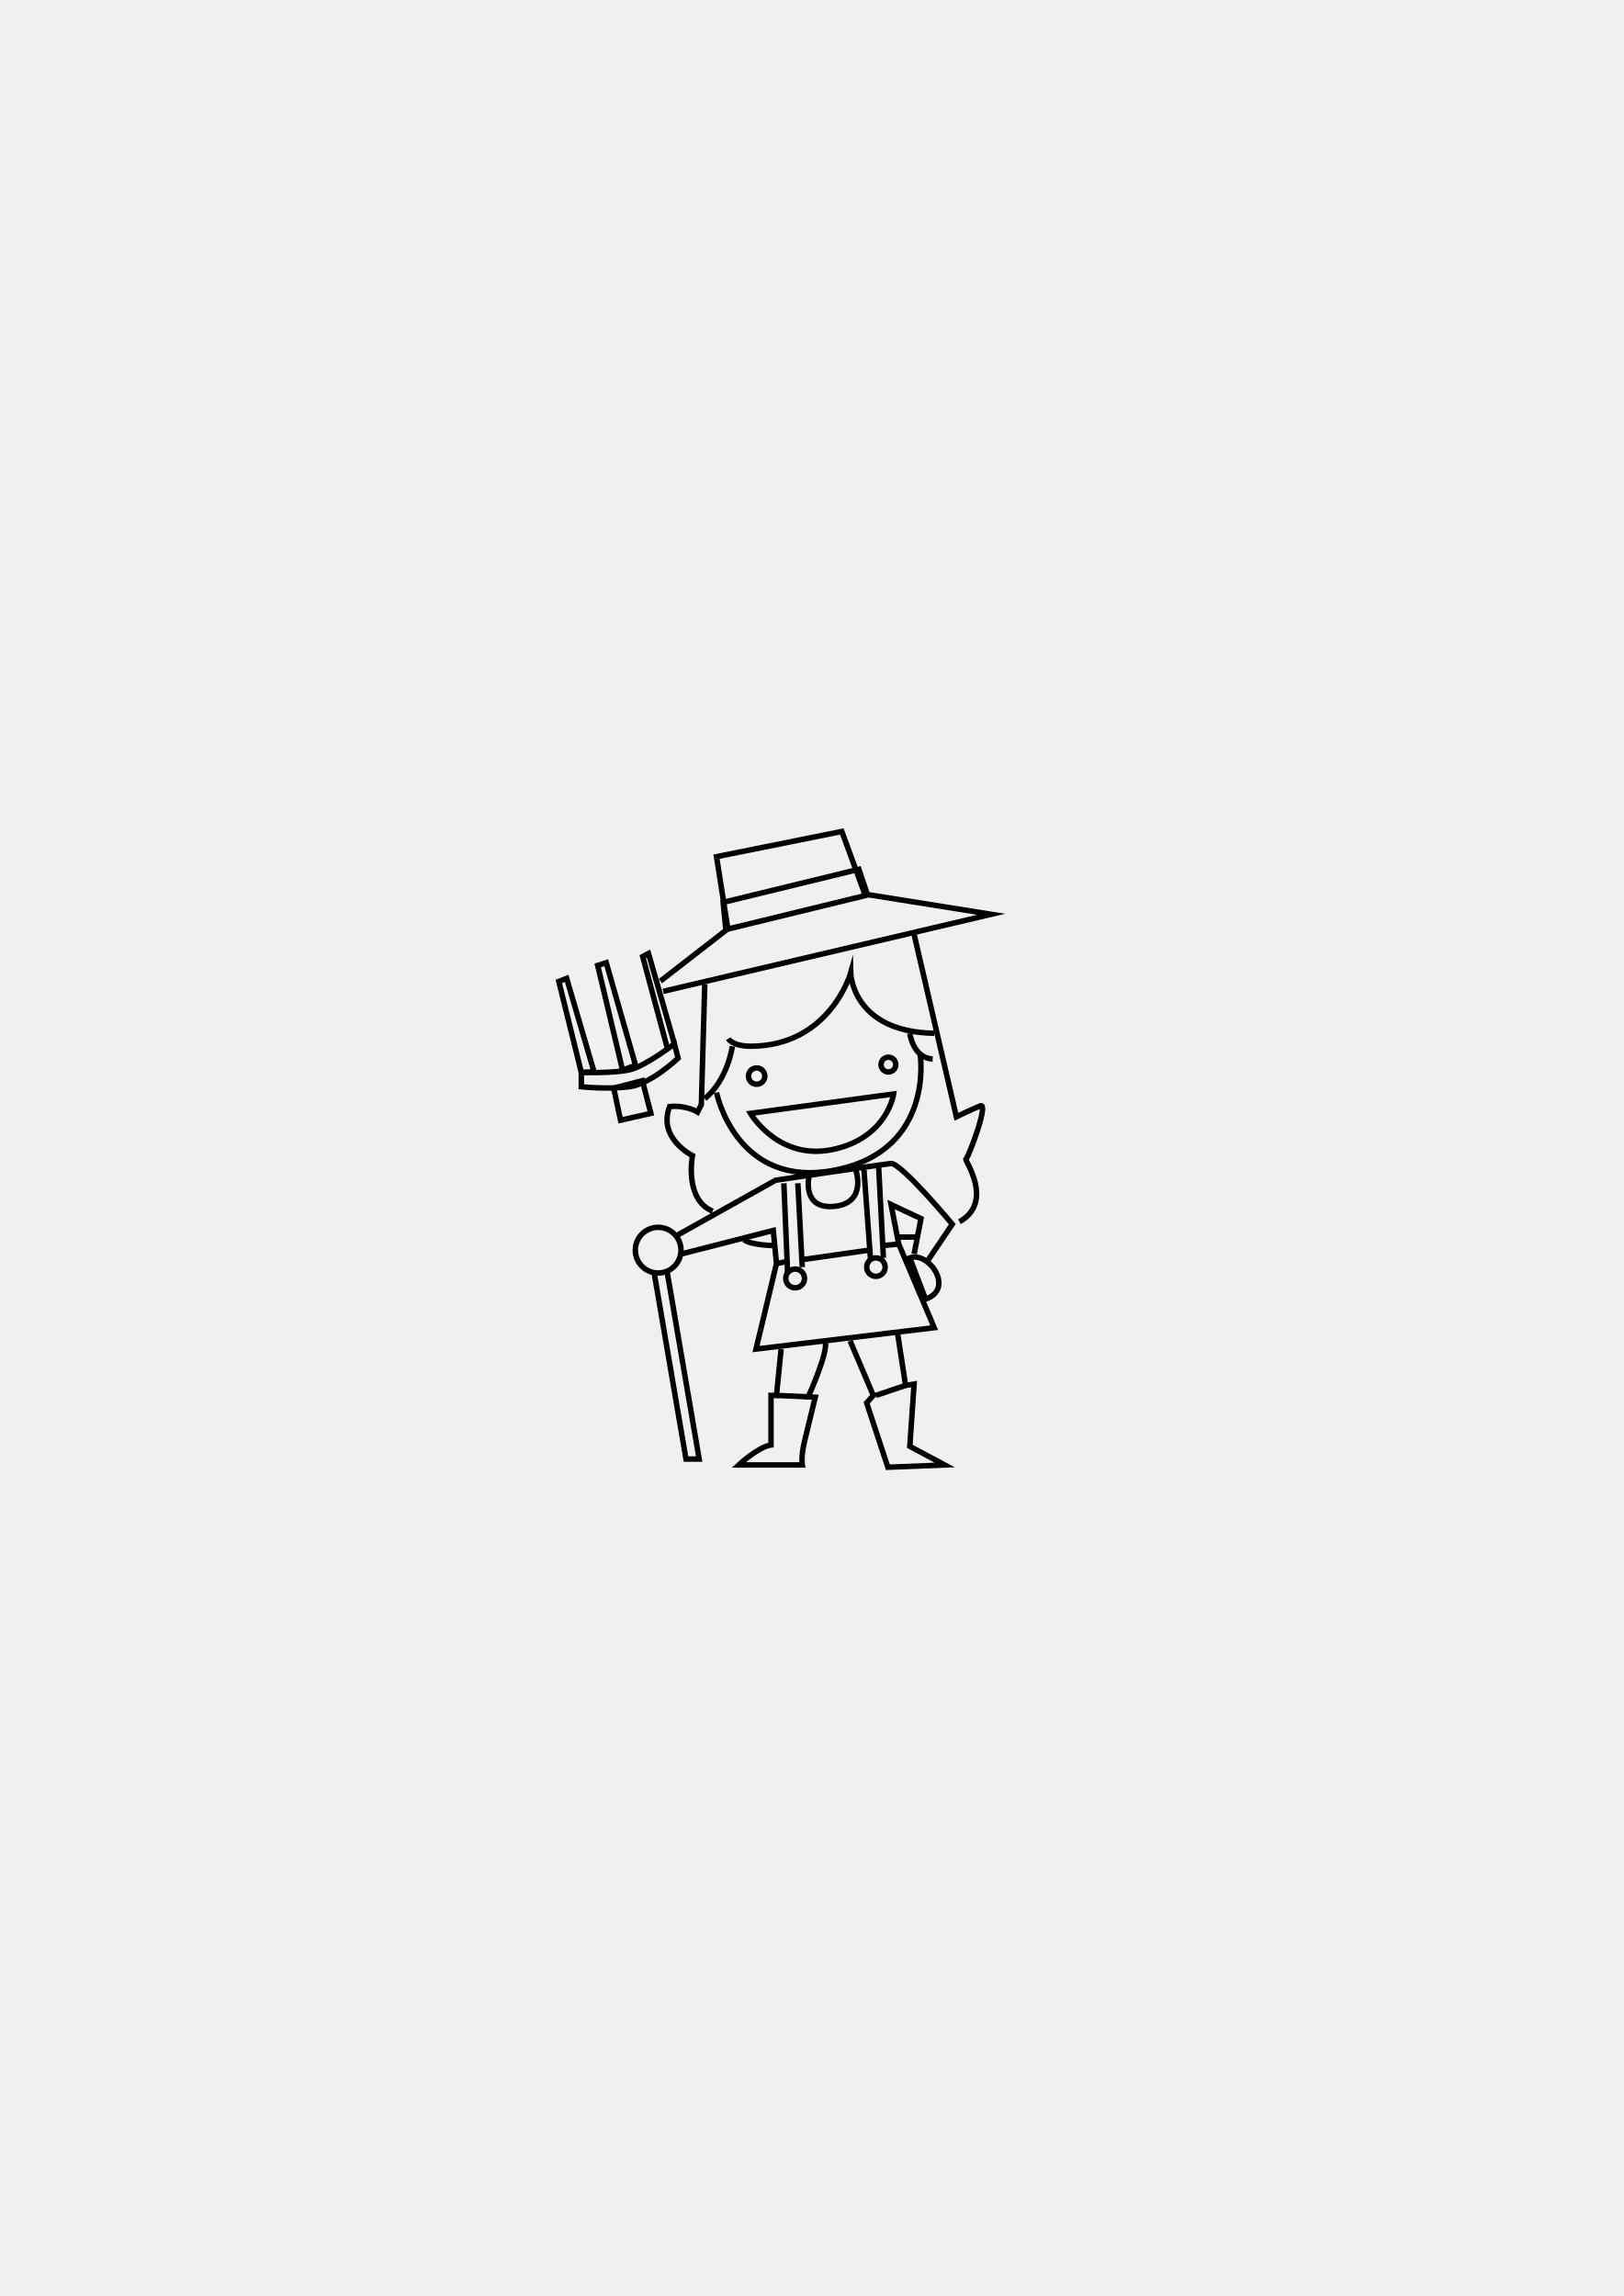
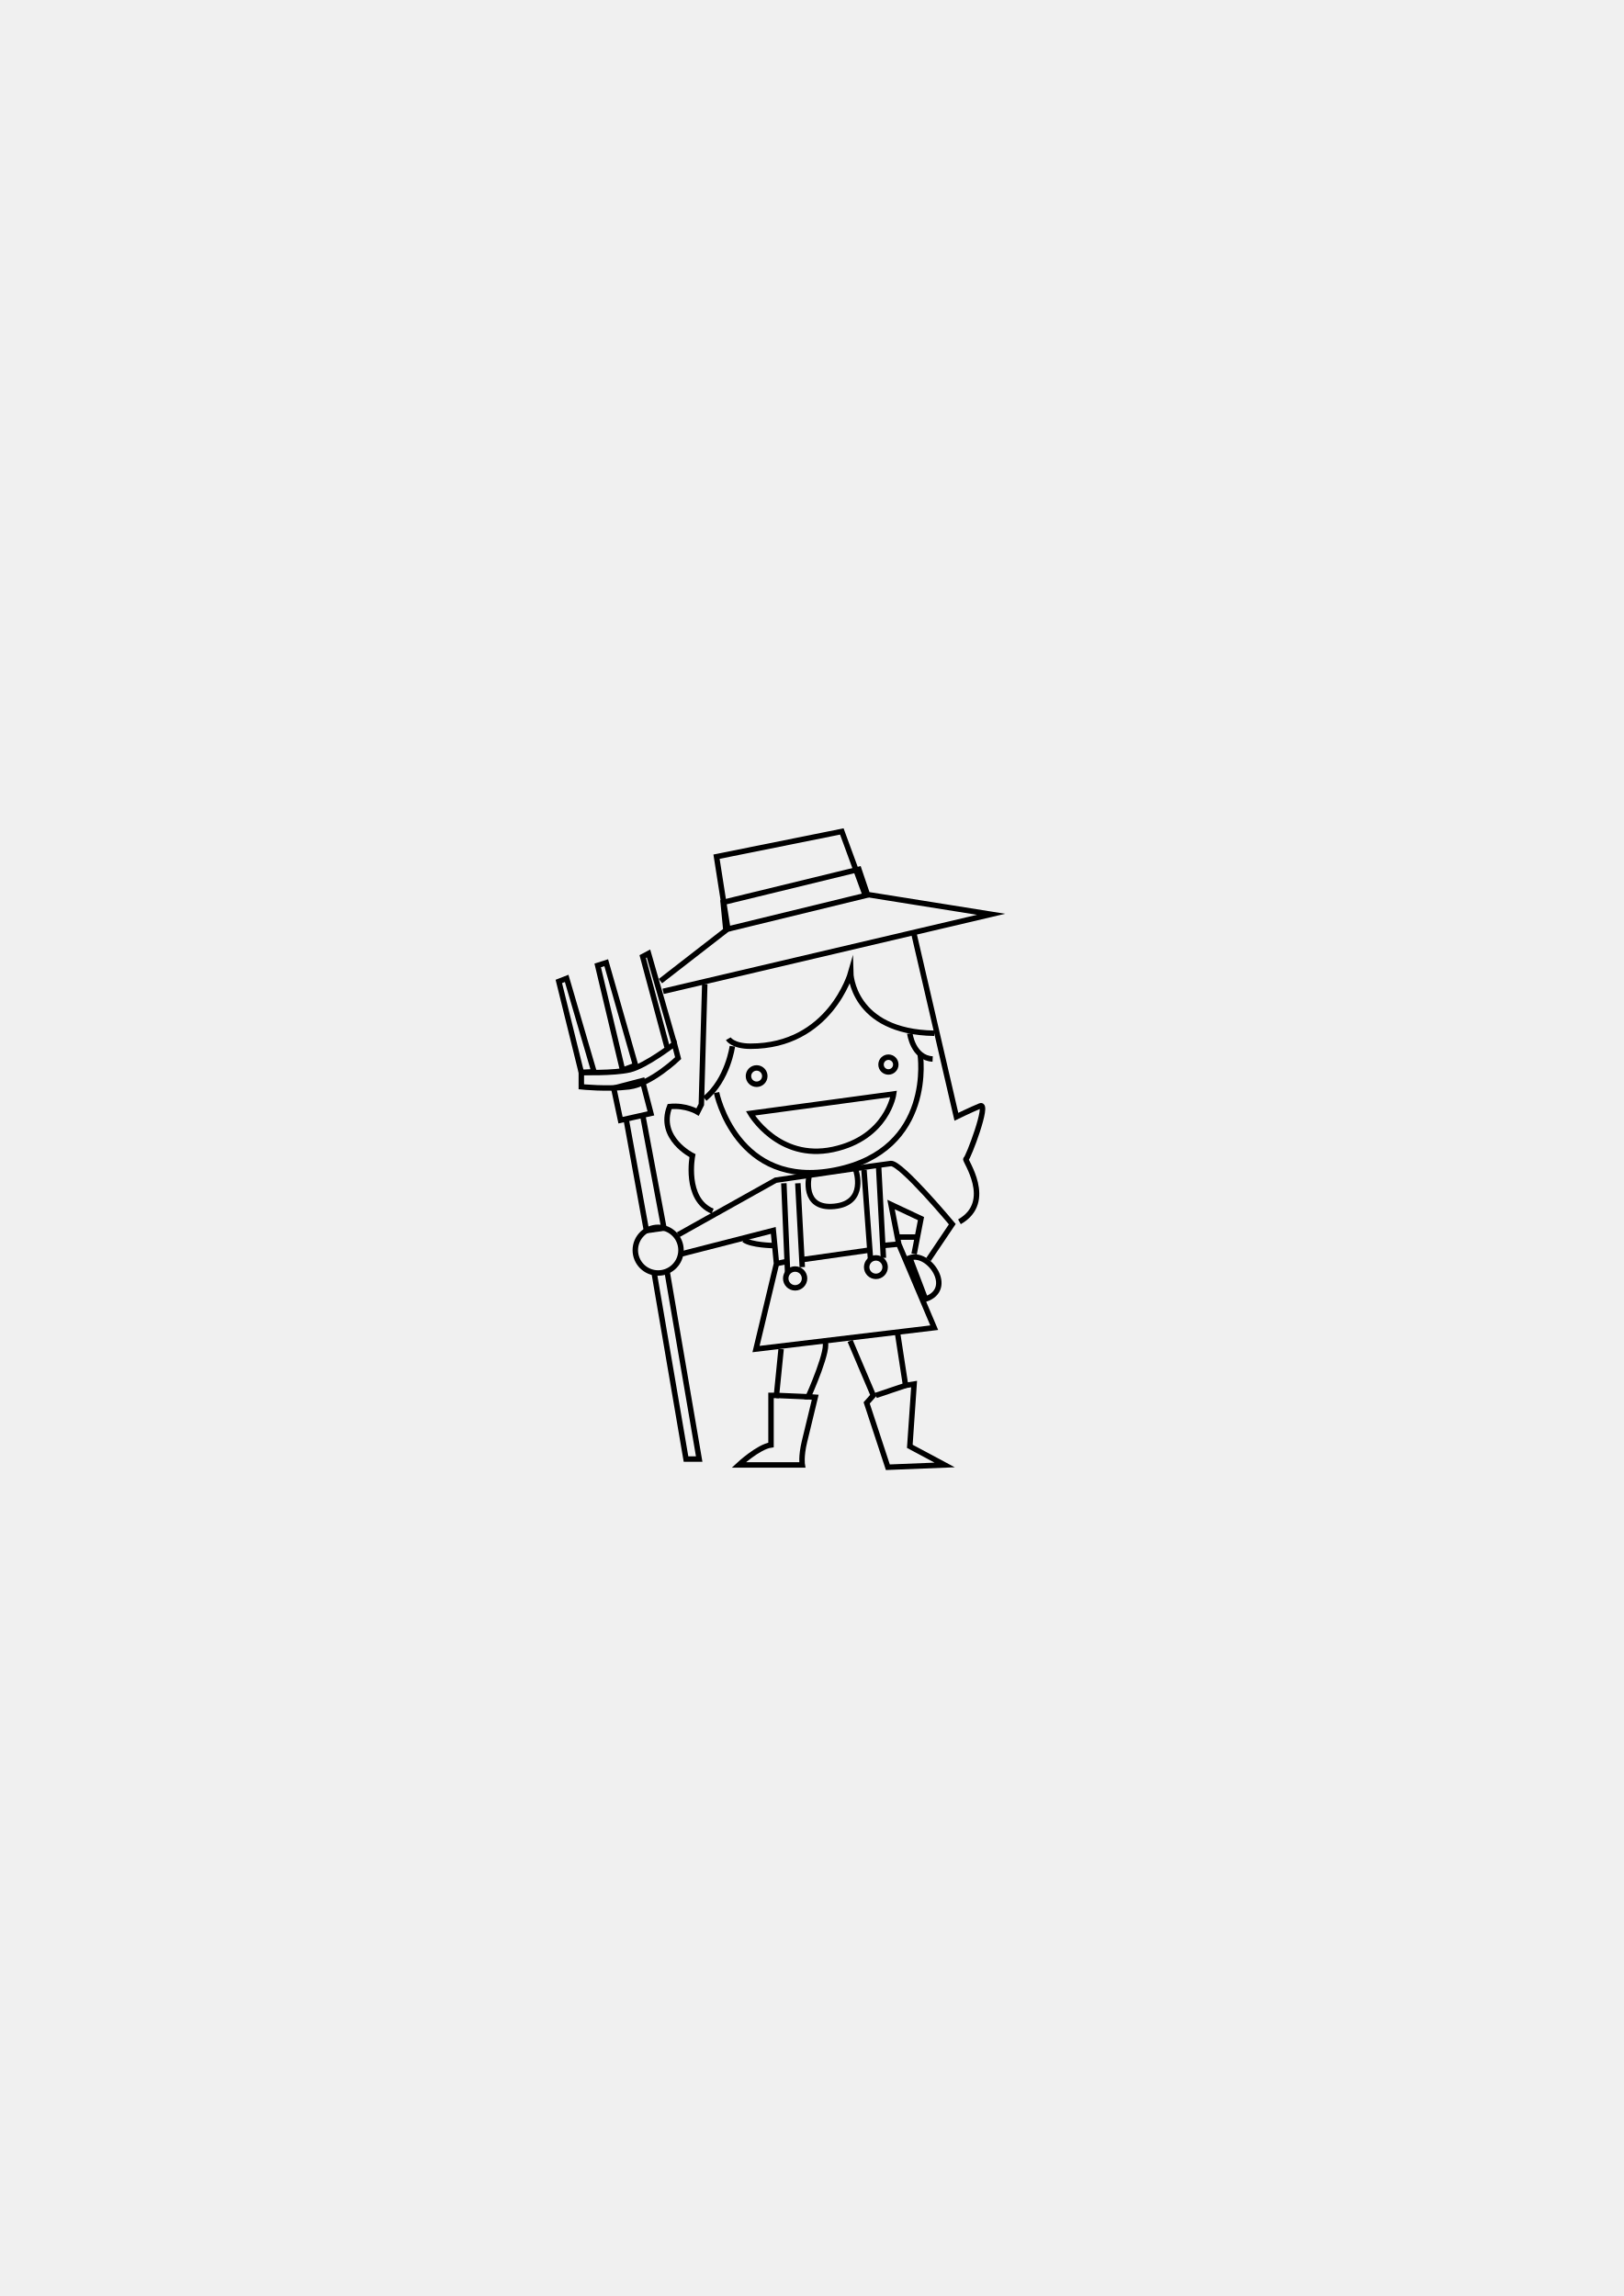
<svg xmlns="http://www.w3.org/2000/svg" version="1.1" x="0px" y="0px" width="595.28px" height="841.89px" viewBox="0 0 595.28 841.89" enable-background="new 0 0 595.28 841.89" xml:space="preserve">
  <g id="Vectorielle">
    <path fill="none" stroke="#000000" stroke-width="2" stroke-miterlimit="10" d="M267,380.875c0,0,1.582,2.747,8.125,2.75   c29.125,0.015,36.75-26.875,36.75-26.875s0.5,21.625,30.625,22.125" />
    <path fill="none" stroke="#000000" stroke-width="2" stroke-miterlimit="10" d="M268.5,383.625c0,0-1.625,12.25-10.125,19.25" />
    <path fill="none" stroke="#000000" stroke-width="2" stroke-miterlimit="10" d="M333.551,378.938c0,0,1.155,9,8.375,9.375" />
    <path fill="none" stroke="#000000" stroke-width="2" stroke-miterlimit="10" d="M262.688,400.625c0,0,7.188,35.75,43.688,28.375   s30.971-42.497,30.971-42.497" />
    <polyline fill="none" stroke="#000000" stroke-width="2" stroke-miterlimit="10" points="243.125,363.5 363.375,335.25 318,328    314.875,318.75 265.125,330.875 266.125,341.125 242.125,359.75  " />
    <polyline fill="none" stroke="#000000" stroke-width="2" stroke-miterlimit="10" points="267,340.625 317.25,328.375    308.625,304.875 262.688,314.125 267,341.625  " />
    <path fill="none" stroke="#000000" stroke-width="2" stroke-miterlimit="10" d="M258.375,360.875L257.125,405l-1.375,2.75   c0,0-4.25-2.625-10.25-2c-4.5,11.625,8.375,18,8.375,18s-3.125,16,7.375,20.375" />
    <path fill="none" stroke="#000000" stroke-width="2" stroke-miterlimit="10" d="M335.125,342.625l15.5,66.875   c0,0,5.375-2.625,8.75-4s-4.5,19.375-5.25,19.5s10.625,15.625-2.375,23" />
    <path fill="none" stroke="#000000" stroke-width="2" stroke-miterlimit="10" d="M275.125,408.252l52.5-7.127   c0,0-2.25,16.086-22.25,20.355S275.125,408.252,275.125,408.252z" />
    <path fill="none" stroke="#000000" stroke-width="2" stroke-miterlimit="10" d="M248.625,452.75l35.75-20   c0,0,39.625-5.875,42.25-6.125c3.75-0.25,22.5,22.25,22.5,22.25l-8.75,13" />
    <polyline fill="none" stroke="#000000" stroke-width="2" stroke-miterlimit="10" points="249.667,459.834 283.5,451.167    284.667,463.334 277.167,494.667 342.5,486.834 329.5,456.167 326.667,441.667 337.645,446.834 335.125,459.834  " />
    <path fill="none" stroke="#000000" stroke-width="2" stroke-miterlimit="10" d="M272.75,454.594c2.75,2,10.57,2.112,10.57,2.112" />
    <line fill="none" stroke="#000000" stroke-width="2" stroke-miterlimit="10" x1="287.375" y1="433.875" x2="288.75" y2="466.75" />
    <line fill="none" stroke="#000000" stroke-width="2" stroke-miterlimit="10" x1="292.5" y1="433.875" x2="294.125" y2="464.625" />
    <circle fill="none" stroke="#000000" stroke-width="2" stroke-miterlimit="10" cx="291.511" cy="468.771" r="3.449" />
    <circle fill="none" stroke="#000000" stroke-width="2" stroke-miterlimit="10" cx="321.12" cy="464.625" r="3.385" />
    <path fill="none" stroke="#000000" stroke-width="2" stroke-miterlimit="10" d="M296.625,431.243c0,0-2.875,12.28,9.25,11.1   s7.875-13.341,7.875-13.341" />
    <line fill="none" stroke="#000000" stroke-width="2" stroke-miterlimit="10" x1="316.75" y1="429.002" x2="319.151" y2="461.875" />
    <line fill="none" stroke="#000000" stroke-width="2" stroke-miterlimit="10" x1="322.125" y1="427.875" x2="323.875" y2="461.24" />
    <line fill="none" stroke="#000000" stroke-width="2" stroke-miterlimit="10" x1="284.667" y1="463.334" x2="288.062" y2="462.625" />
    <line fill="none" stroke="#000000" stroke-width="2" stroke-miterlimit="10" x1="294.125" y1="461.875" x2="318.895" y2="458.355" />
    <line fill="none" stroke="#000000" stroke-width="2" stroke-miterlimit="10" x1="323.637" y1="456.706" x2="329.5" y2="456.167" />
    <circle fill="none" stroke="#000000" stroke-width="2" stroke-miterlimit="10" cx="277.394" cy="394.58" r="2.994" />
    <circle fill="none" stroke="#000000" stroke-width="2" stroke-miterlimit="10" cx="325.709" cy="390.353" r="2.709" />
    <path fill="none" stroke="#000000" stroke-width="2" stroke-miterlimit="10" d="M333.551,461.235l5.76,15.124   C350.167,472.666,340.5,458.666,333.551,461.235z" />
    <circle fill="none" stroke="#000000" stroke-width="2" stroke-miterlimit="10" cx="241.291" cy="458.407" r="8.375" />
    <path fill="none" stroke="#000000" stroke-width="2" stroke-miterlimit="10" d="M286.364,494.667l-1.698,17h-2v18.166   c-4.667,0.667-11.833,7.334-11.833,7.334h23.292c0,0-0.539-2.996,0.835-8.667s3.915-16.167,3.915-16.167l-2.547-0.166   c0,0,8.394-18.668,5.867-20.501" />
    <path fill="none" stroke="#000000" stroke-width="2" stroke-miterlimit="10" d="M296.083,512.667" />
    <line fill="none" stroke="#000000" stroke-width="2" stroke-miterlimit="10" x1="296.328" y1="512.167" x2="284.667" y2="511.667" />
    <polyline fill="none" stroke="#000000" stroke-width="2" stroke-miterlimit="10" points="311.667,491.666 320.167,511.667    317.735,514.416 325.5,538 346.333,537.167 333.551,530.333 335.125,507.5 332,508 329,488.452  " />
    <line fill="none" stroke="#000000" stroke-width="2" stroke-miterlimit="10" x1="321.12" y1="511.667" x2="332" y2="508" />
    <path fill="none" stroke="#000000" stroke-width="2" stroke-miterlimit="10" d="M329,453.607" />
    <polyline fill="none" stroke="#000000" stroke-width="2" stroke-miterlimit="10" points="244.546,466.126 256.333,535 251.5,535    239.833,466.782  " />
    <path fill="none" stroke="#000000" stroke-width="2" stroke-miterlimit="10" d="M243.167,449.595" />
    <path fill="none" stroke="#000000" stroke-width="2" stroke-miterlimit="10" d="M248.625,387.989" />
    <path fill="none" stroke="#000000" stroke-width="2" stroke-miterlimit="10" d="M244.546,383.97" />
    <path fill="none" stroke="#000000" stroke-width="2" stroke-miterlimit="10" d="M237,450.657" />
    <line fill="none" stroke="#000000" stroke-width="2" stroke-miterlimit="10" x1="329" y1="453.607" x2="336.332" y2="453.607" />
    <polygon fill="none" stroke="#000000" stroke-width="2" stroke-miterlimit="10" points="225,399 227.5,410.75 238.625,408.252    235.5,396.25  " />
    <path fill="none" stroke="#000000" stroke-width="2" stroke-miterlimit="10" d="M213.125,398.5c0,0,9.375,1,17.5,0   s18-10.511,18-10.511l-1.375-5.239c0,0-10.5,8.125-16.375,9.5s-17.75,1-17.75,1V398.5z" />
    <polygon fill="none" stroke="#000000" stroke-width="2" stroke-miterlimit="10" points="213.125,393.25 217.771,392.988    207.75,358.75 204.875,359.875  " />
    <polygon fill="none" stroke="#000000" stroke-width="2" stroke-miterlimit="10" points="228.251,392.398 233,390.625 222.25,353    219.125,354  " />
    <polyline fill="none" stroke="#000000" stroke-width="2" stroke-miterlimit="10" points="247.25,382.75 237.75,349.625    235.625,350.75 244.546,383.97  " />
+     <polyline fill="none" stroke="#000000" stroke-width="2" stroke-miterlimit="10" points="229.538,410.292 237,451.221    243.407,450.312 235.625,408.926  " />
  </g>
  <g id="Calque_3" display="none">
    <path display="inline" fill="#FFFFFF" stroke="#000000" stroke-miterlimit="10" d="M247.833,387.834L238.602,349l-3.102,2.833   l8.314,32.299c-2.668,1.926-6.889,4.795-10.542,6.501L223.167,354l-3.333,1.5l8.093,36.815c-3.244,0.605-7.201,0.901-10.298,1.046   L207.833,359h-3.5l9,40c0,0,8.314,0.478,13.792,0.435l2.116,11.065l10.833-2.333l-3.162-11.142   C242.157,393.784,247.833,387.834,247.833,387.834z" />
  </g>
</svg>
